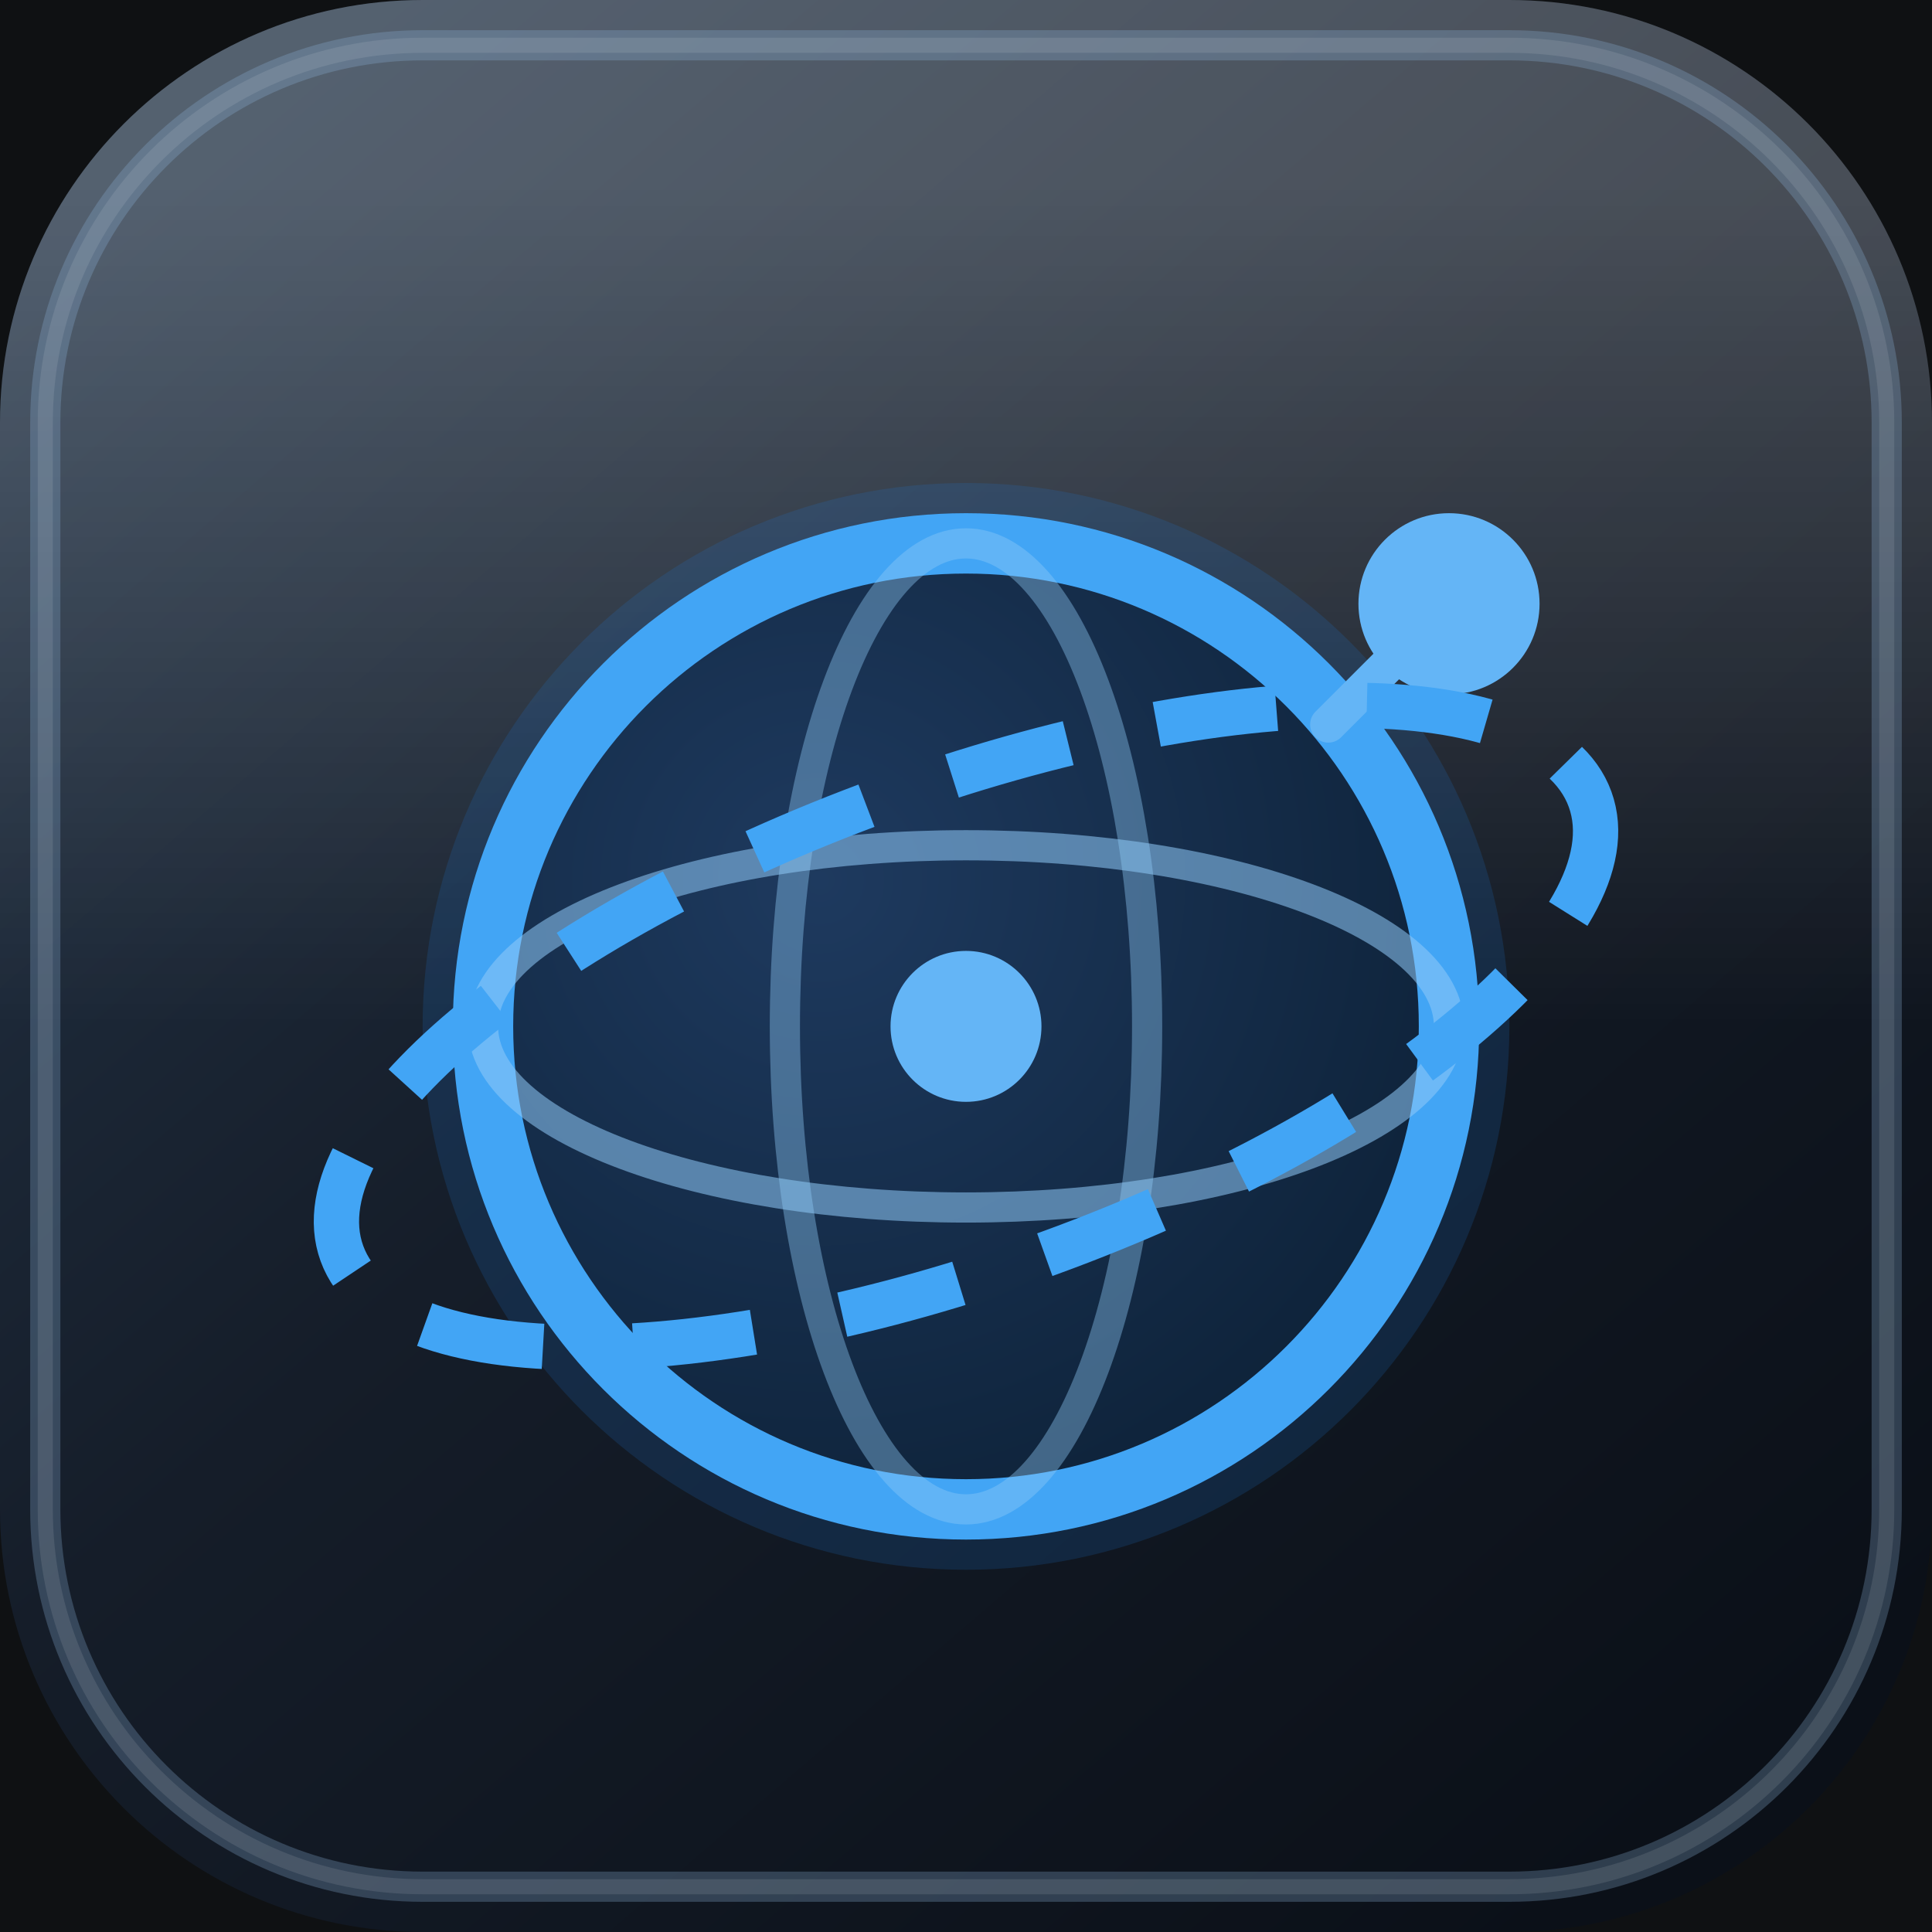
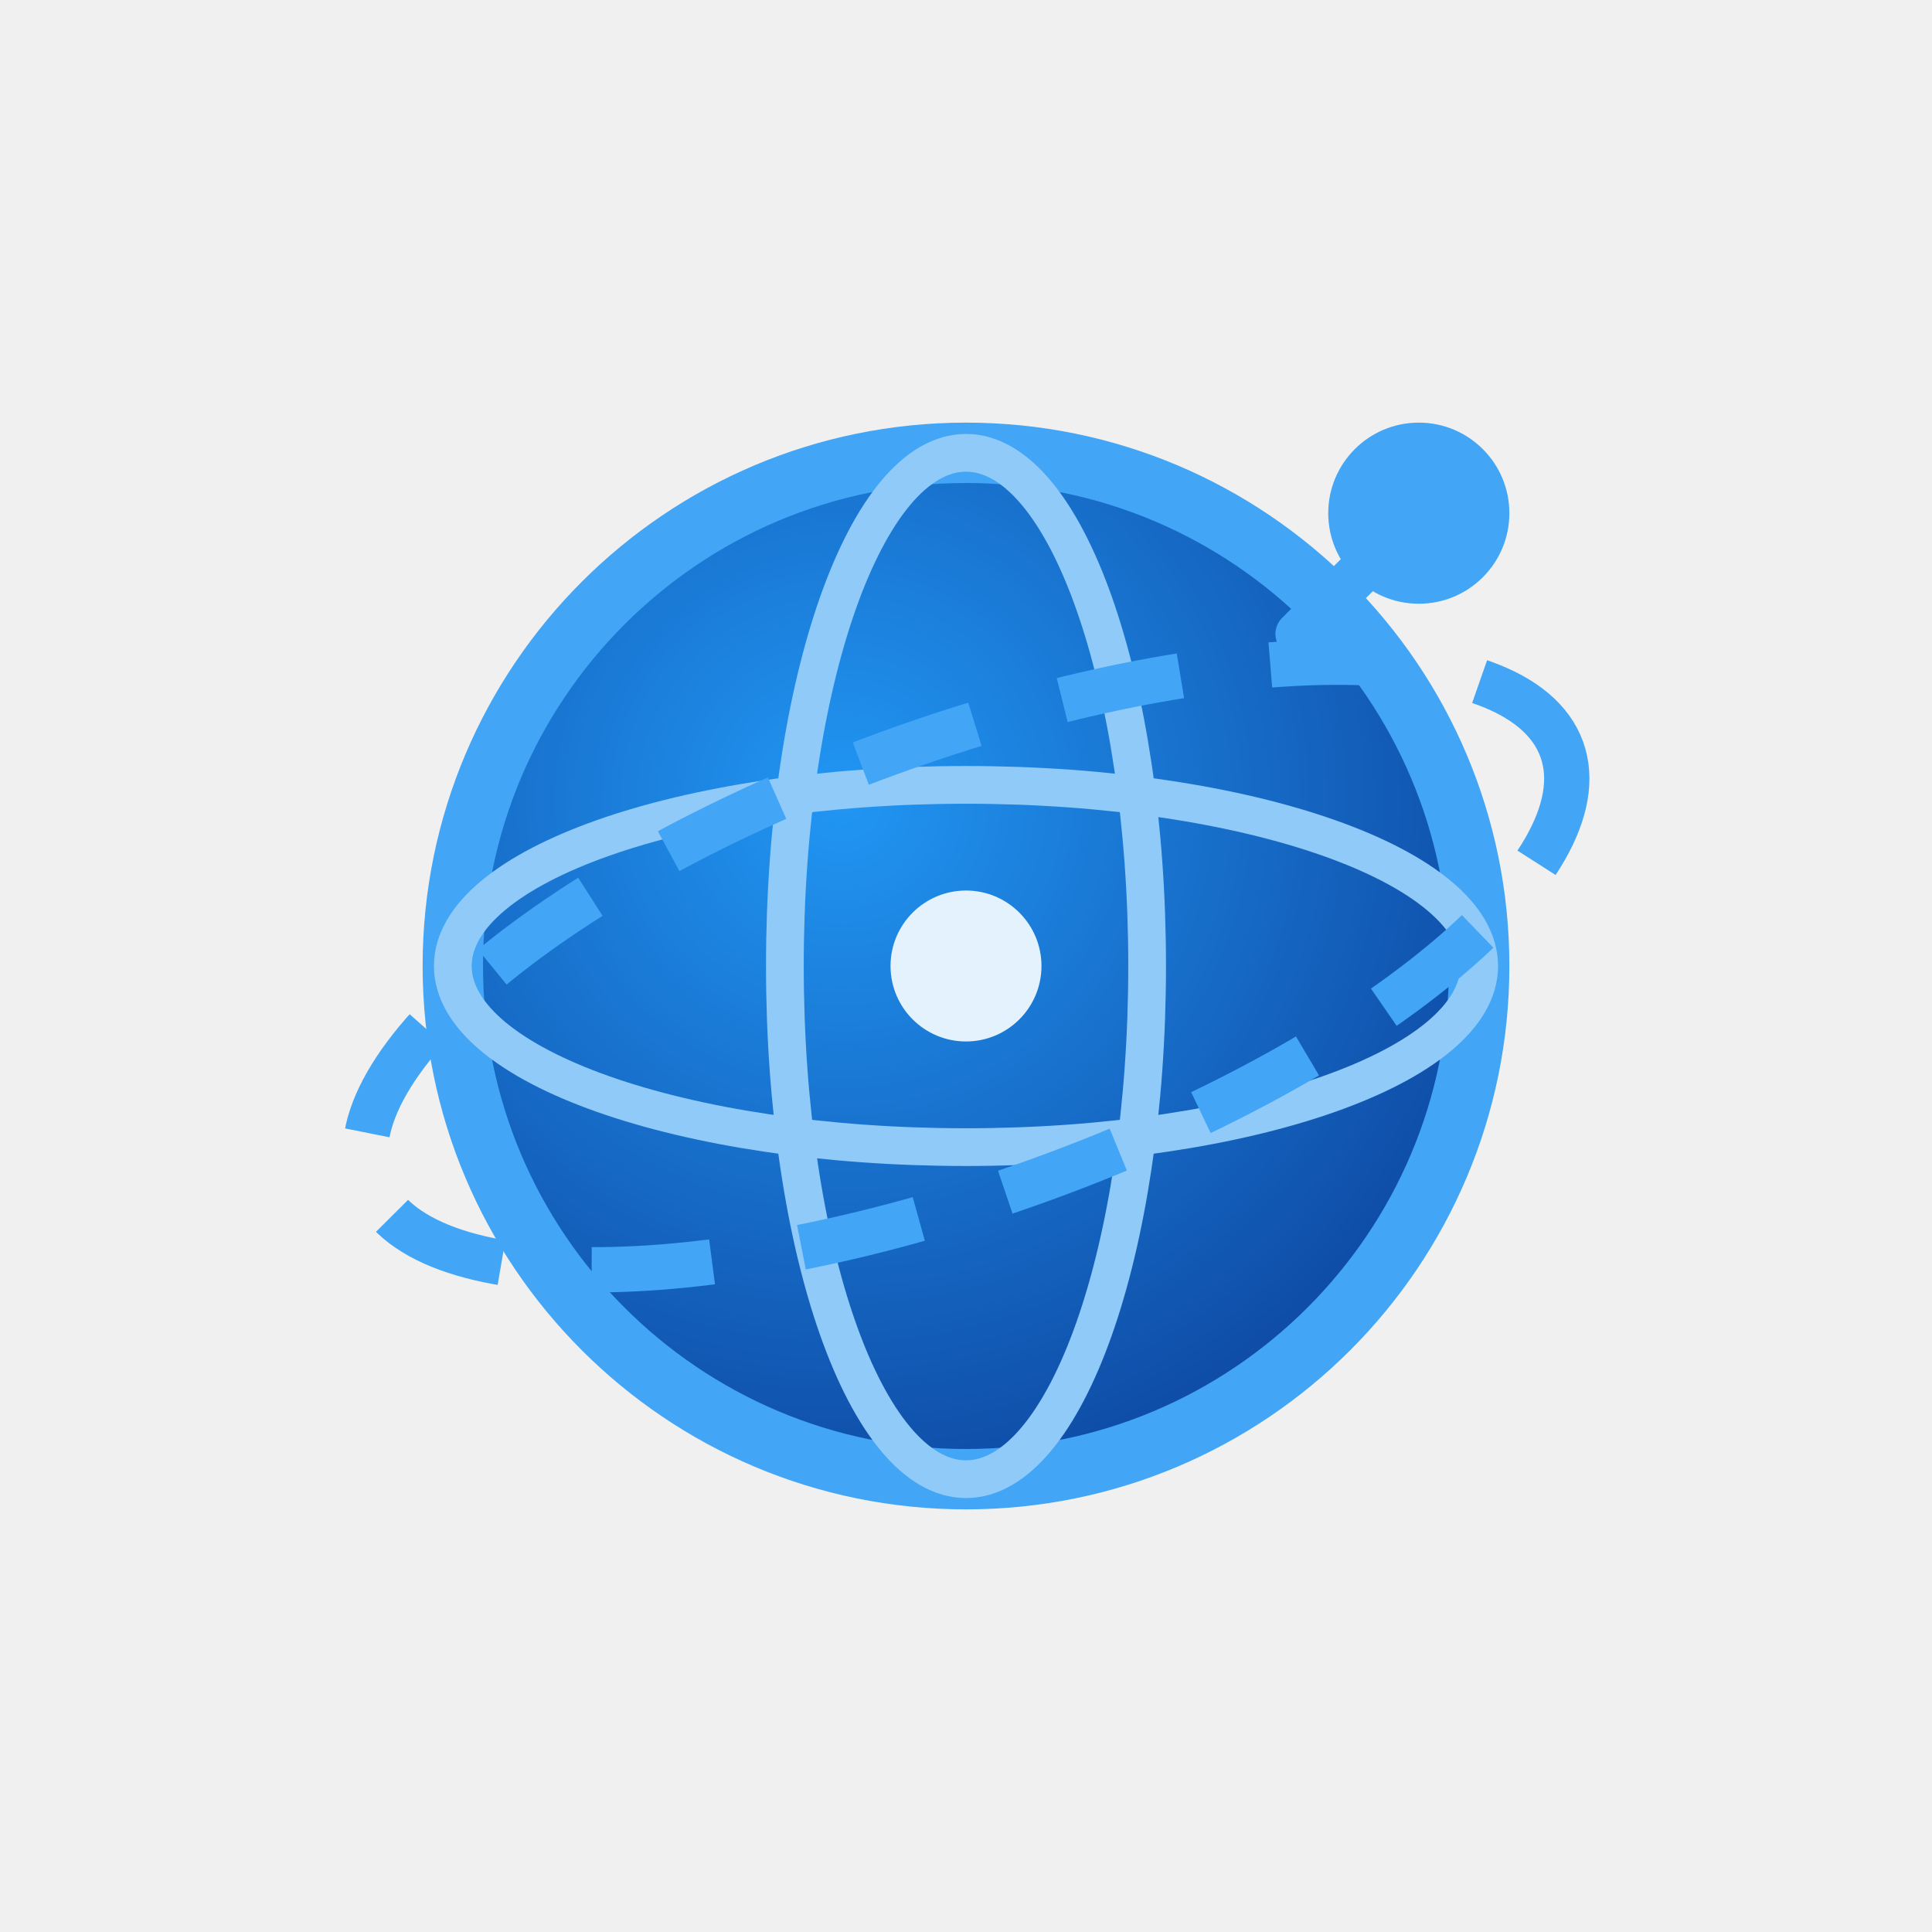
- <svg xmlns="http://www.w3.org/2000/svg" viewBox="0 0 64 64">
+ <svg xmlns="http://www.w3.org/2000/svg" viewBox="0 0 64 64" fill="none" shape-rendering="geometricPrecision">
  <defs>
-     <linearGradient id="glassBg" x1="8" y1="4" x2="56" y2="60" gradientUnits="userSpaceOnUse">
-       <stop offset="0%" stop-color="#243447" />
-       <stop offset="45%" stop-color="#151d29" />
-       <stop offset="100%" stop-color="#0b1018" />
-     </linearGradient>
-     <linearGradient id="glassShine" x1="32" y1="6" x2="32" y2="34" gradientUnits="userSpaceOnUse">
-       <stop offset="0%" stop-color="#ffffff" stop-opacity="0.22" />
-       <stop offset="100%" stop-color="#ffffff" stop-opacity="0" />
-     </linearGradient>
-     <radialGradient id="globeGrad" cx="0.35" cy="0.35" r="0.75">
-       <stop offset="0%" stop-color="#1e3a5f" />
-       <stop offset="100%" stop-color="#0d2137" />
+     <radialGradient id="globeGrad" cx="0.38" cy="0.34" r="0.72">
+       <stop offset="0%" stop-color="#2196f3" />
+       <stop offset="100%" stop-color="#0d47a1" />
    </radialGradient>
  </defs>
-   <rect width="64" height="64" fill="#0f1113" />
-   <rect width="64" height="64" rx="14" fill="url(#glassBg)" />
-   <rect width="64" height="64" rx="14" fill="url(#glassShine)" />
-   <rect x="1.5" y="1.5" width="61" height="61" rx="12.5" fill="none" stroke="#8eb4dc" stroke-opacity="0.28" stroke-width="1" />
-   <rect x="1.5" y="1.5" width="61" height="61" rx="12.5" fill="none" stroke="#ffffff" stroke-opacity="0.1" stroke-width="0.5" />
-   <circle cx="32" cy="34" r="18" fill="#1976d2" opacity="0.18" />
-   <circle cx="32" cy="34" r="16" stroke="#42a5f5" stroke-width="2" fill="url(#globeGrad)" />
-   <ellipse cx="32" cy="34" rx="16" ry="6" stroke="#90caf9" stroke-opacity="0.55" stroke-width="1" fill="none" />
-   <ellipse cx="32" cy="34" rx="6" ry="16" stroke="#90caf9" stroke-opacity="0.4" stroke-width="1" fill="none" />
-   <circle cx="32" cy="34" r="2.5" fill="#64b5f6" />
-   <circle cx="48" cy="20" r="3" fill="#64b5f6" />
-   <path d="M48 20 L44 24" stroke="#64b5f6" stroke-width="1.2" stroke-linecap="round" fill="none" />
-   <ellipse cx="32" cy="34" rx="22" ry="8" stroke="#42a5f5" stroke-width="1.5" stroke-dasharray="4 3" fill="none" transform="rotate(-20 32 34)" />
+   <circle cx="32" cy="32" r="17" fill="url(#globeGrad)" stroke="#42a5f5" stroke-width="2" />
+   <ellipse cx="32" cy="32" rx="17" ry="6" stroke="#90caf9" stroke-width="1.25" />
+   <ellipse cx="32" cy="32" rx="6" ry="17" stroke="#90caf9" stroke-width="1.25" />
+   <circle cx="32" cy="32" r="2.5" fill="#e3f2fd" />
+   <circle cx="47" cy="17" r="3" fill="#42a5f5" />
+   <path d="M47 17 L43 21" stroke="#42a5f5" stroke-width="1.5" stroke-linecap="round" />
+   <ellipse cx="32" cy="32" rx="21" ry="7.5" stroke="#42a5f5" stroke-width="1.5" stroke-dasharray="4 3" transform="rotate(-20 32 32)" />
</svg>
